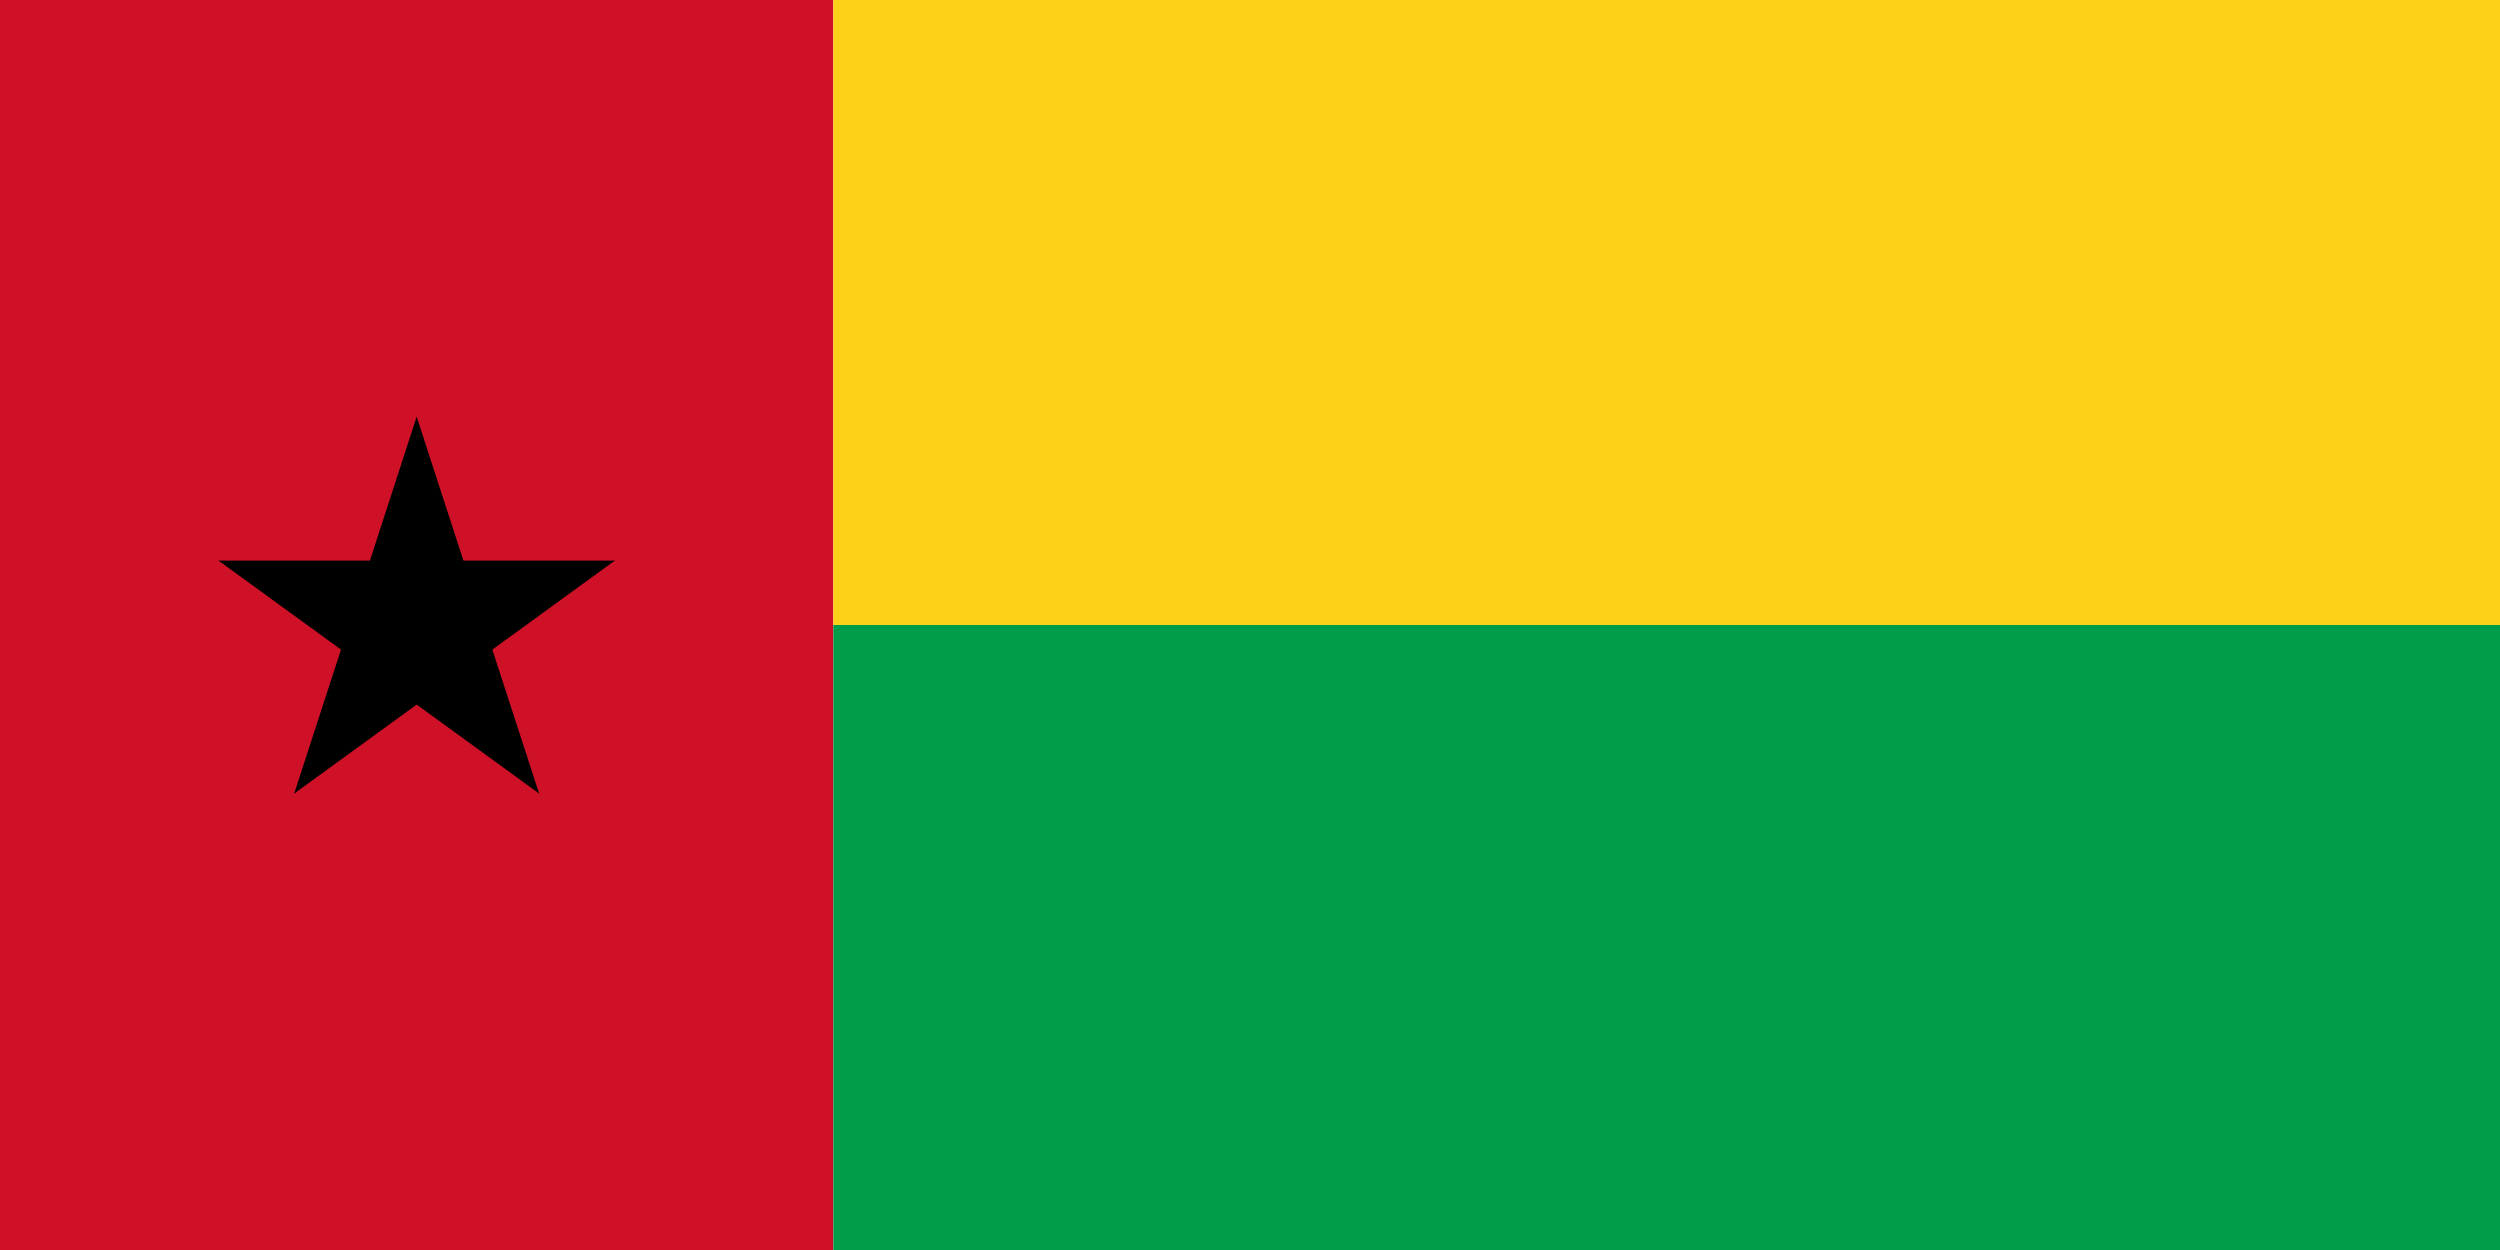
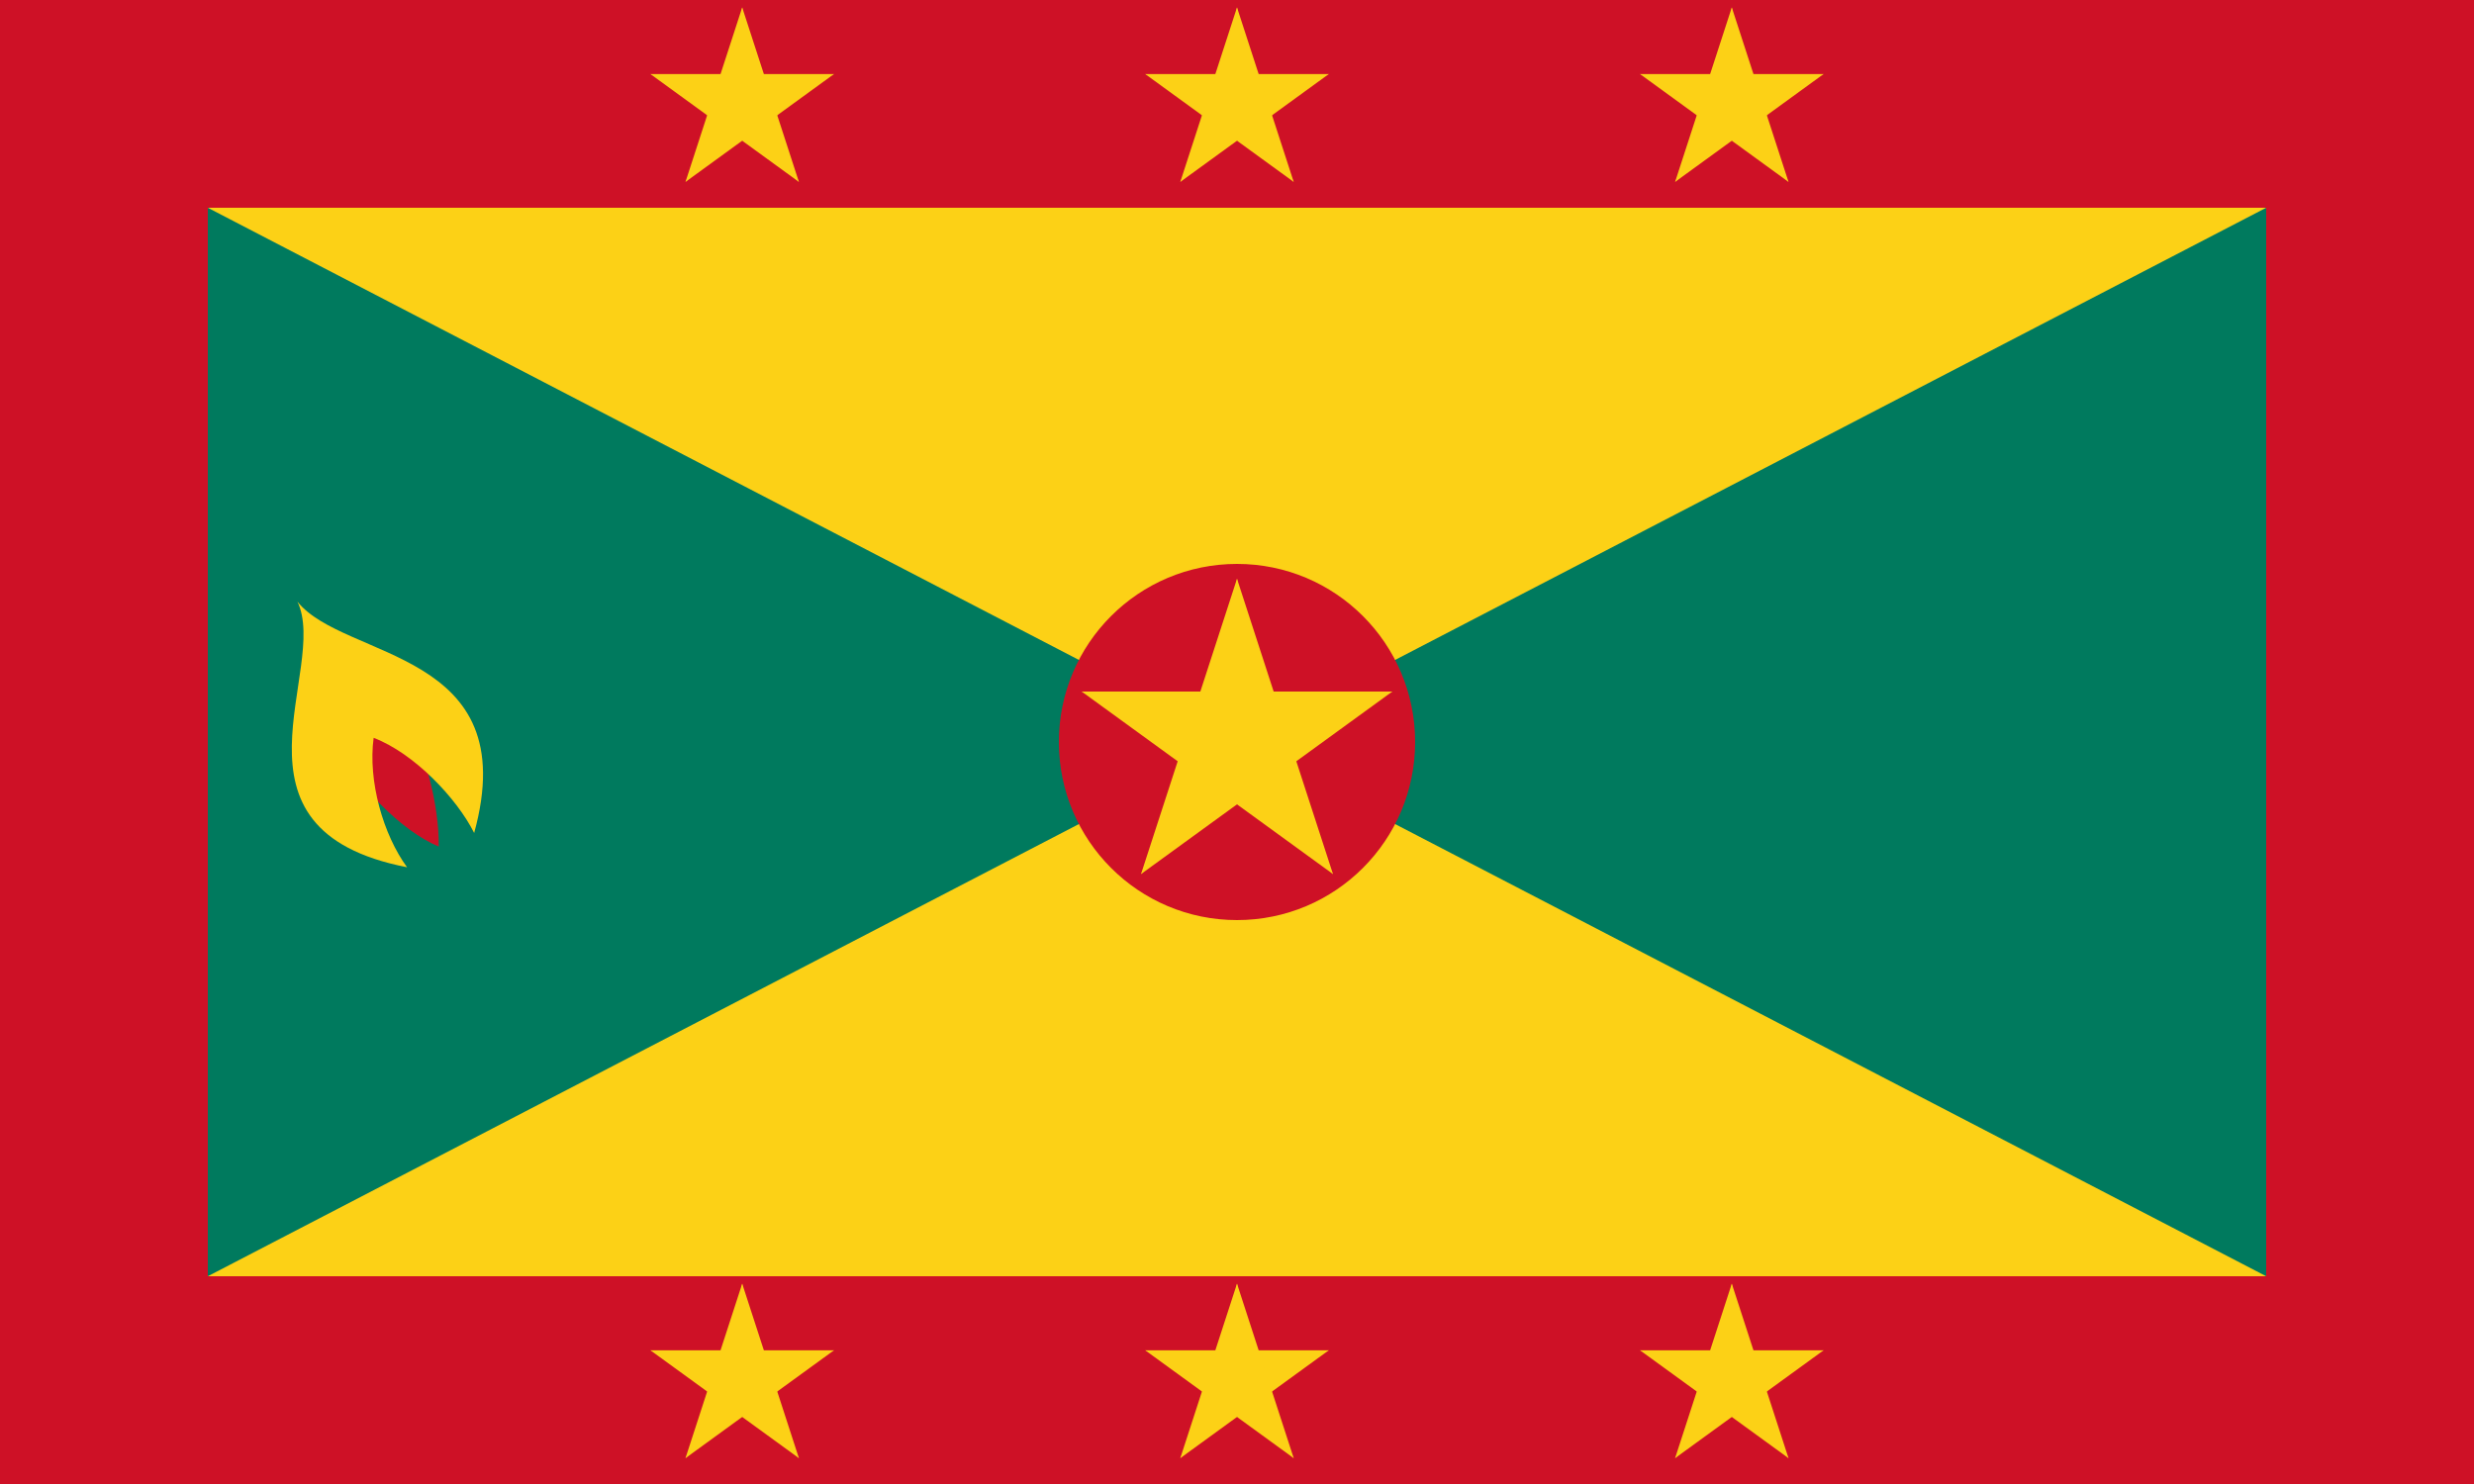
- <svg xmlns="http://www.w3.org/2000/svg" xmlns:xlink="http://www.w3.org/1999/xlink" id="grenada" height="600" viewBox="-2 -3 12 6" width="1200" version="1.0">
-   <rect y="-3" x="-2" height="6" fill="#ce1126" width="4" />
-   <rect y="-3" x="2" height="3" fill="#fcd116" width="8" />
-   <rect x="2" height="3" fill="#009e49" width="8" />
-   <g id="c">
-     <path id="t" transform="rotate(18 0,-1)" d="m0-1v1h0.5" />
-     <use xlink:href="#t" transform="scale(-1,1)" />
-   </g>
-   <use xlink:href="#c" transform="rotate(72)" />
-   <use xlink:href="#c" transform="rotate(144)" />
-   <use xlink:href="#c" transform="rotate(216)" />
-   <use xlink:href="#c" transform="rotate(288)" />
+ <svg xmlns="http://www.w3.org/2000/svg" xmlns:xlink="http://www.w3.org/1999/xlink" id="grenada_flag" viewBox="0 0 500 300">
+   <defs>
+     <g id="s">
+       <g id="c">
+         <path id="t" transform="rotate(18 0,-1)" fill="#fcd116" d="m0-1v1h0.5" />
+         <use xlink:href="#t" transform="scale(-1,1)" />
+       </g>
+       <use xlink:href="#c" transform="rotate(72)" />
+       <use xlink:href="#c" transform="rotate(144)" />
+       <use xlink:href="#c" transform="rotate(216)" />
+       <use xlink:href="#c" transform="rotate(288)" />
+     </g>
+   </defs>
+   <rect width="500" fill="#ce1126" height="300" />
+   <rect y="42" x="42" height="216" fill="#007a5e" width="416" />
+   <path d="m42 42h416l-416 216h416z" fill="#fcd116" />
+   <circle cy="150" cx="250" r="36" fill="#ce1126" />
+   <use xlink:href="#s" transform="translate(250,150) scale(33)" />
+   <use x="-100" xlink:href="#s2" />
+   <use id="s2" xlink:href="#s" transform="translate(250,21) scale(19.5)" />
+   <use x="100" xlink:href="#s2" />
+   <use y="258" x="-100" xlink:href="#s2" />
+   <use y="258" xlink:href="#s2" />
+   <use y="258" x="100" xlink:href="#s2" />
+   <path d="m67.749 150.41c4.504 8.39 13.265 17.52 20.916 20.73 0.123-8.52-2.9-19.44-7.034-28.14l-13.882 7.41z" fill="#ce1126" />
+   <path d="m60.112 121.63c6.529 13.61-16.933 46.08 22.156 53.69-4.822-6.58-7.931-17.44-6.755-26.16 8.201 3.12 16.83 12.25 20.317 19.23 10.23-37.15-26.24-34.89-35.718-46.76z" fill="#fcd116" />
</svg>
